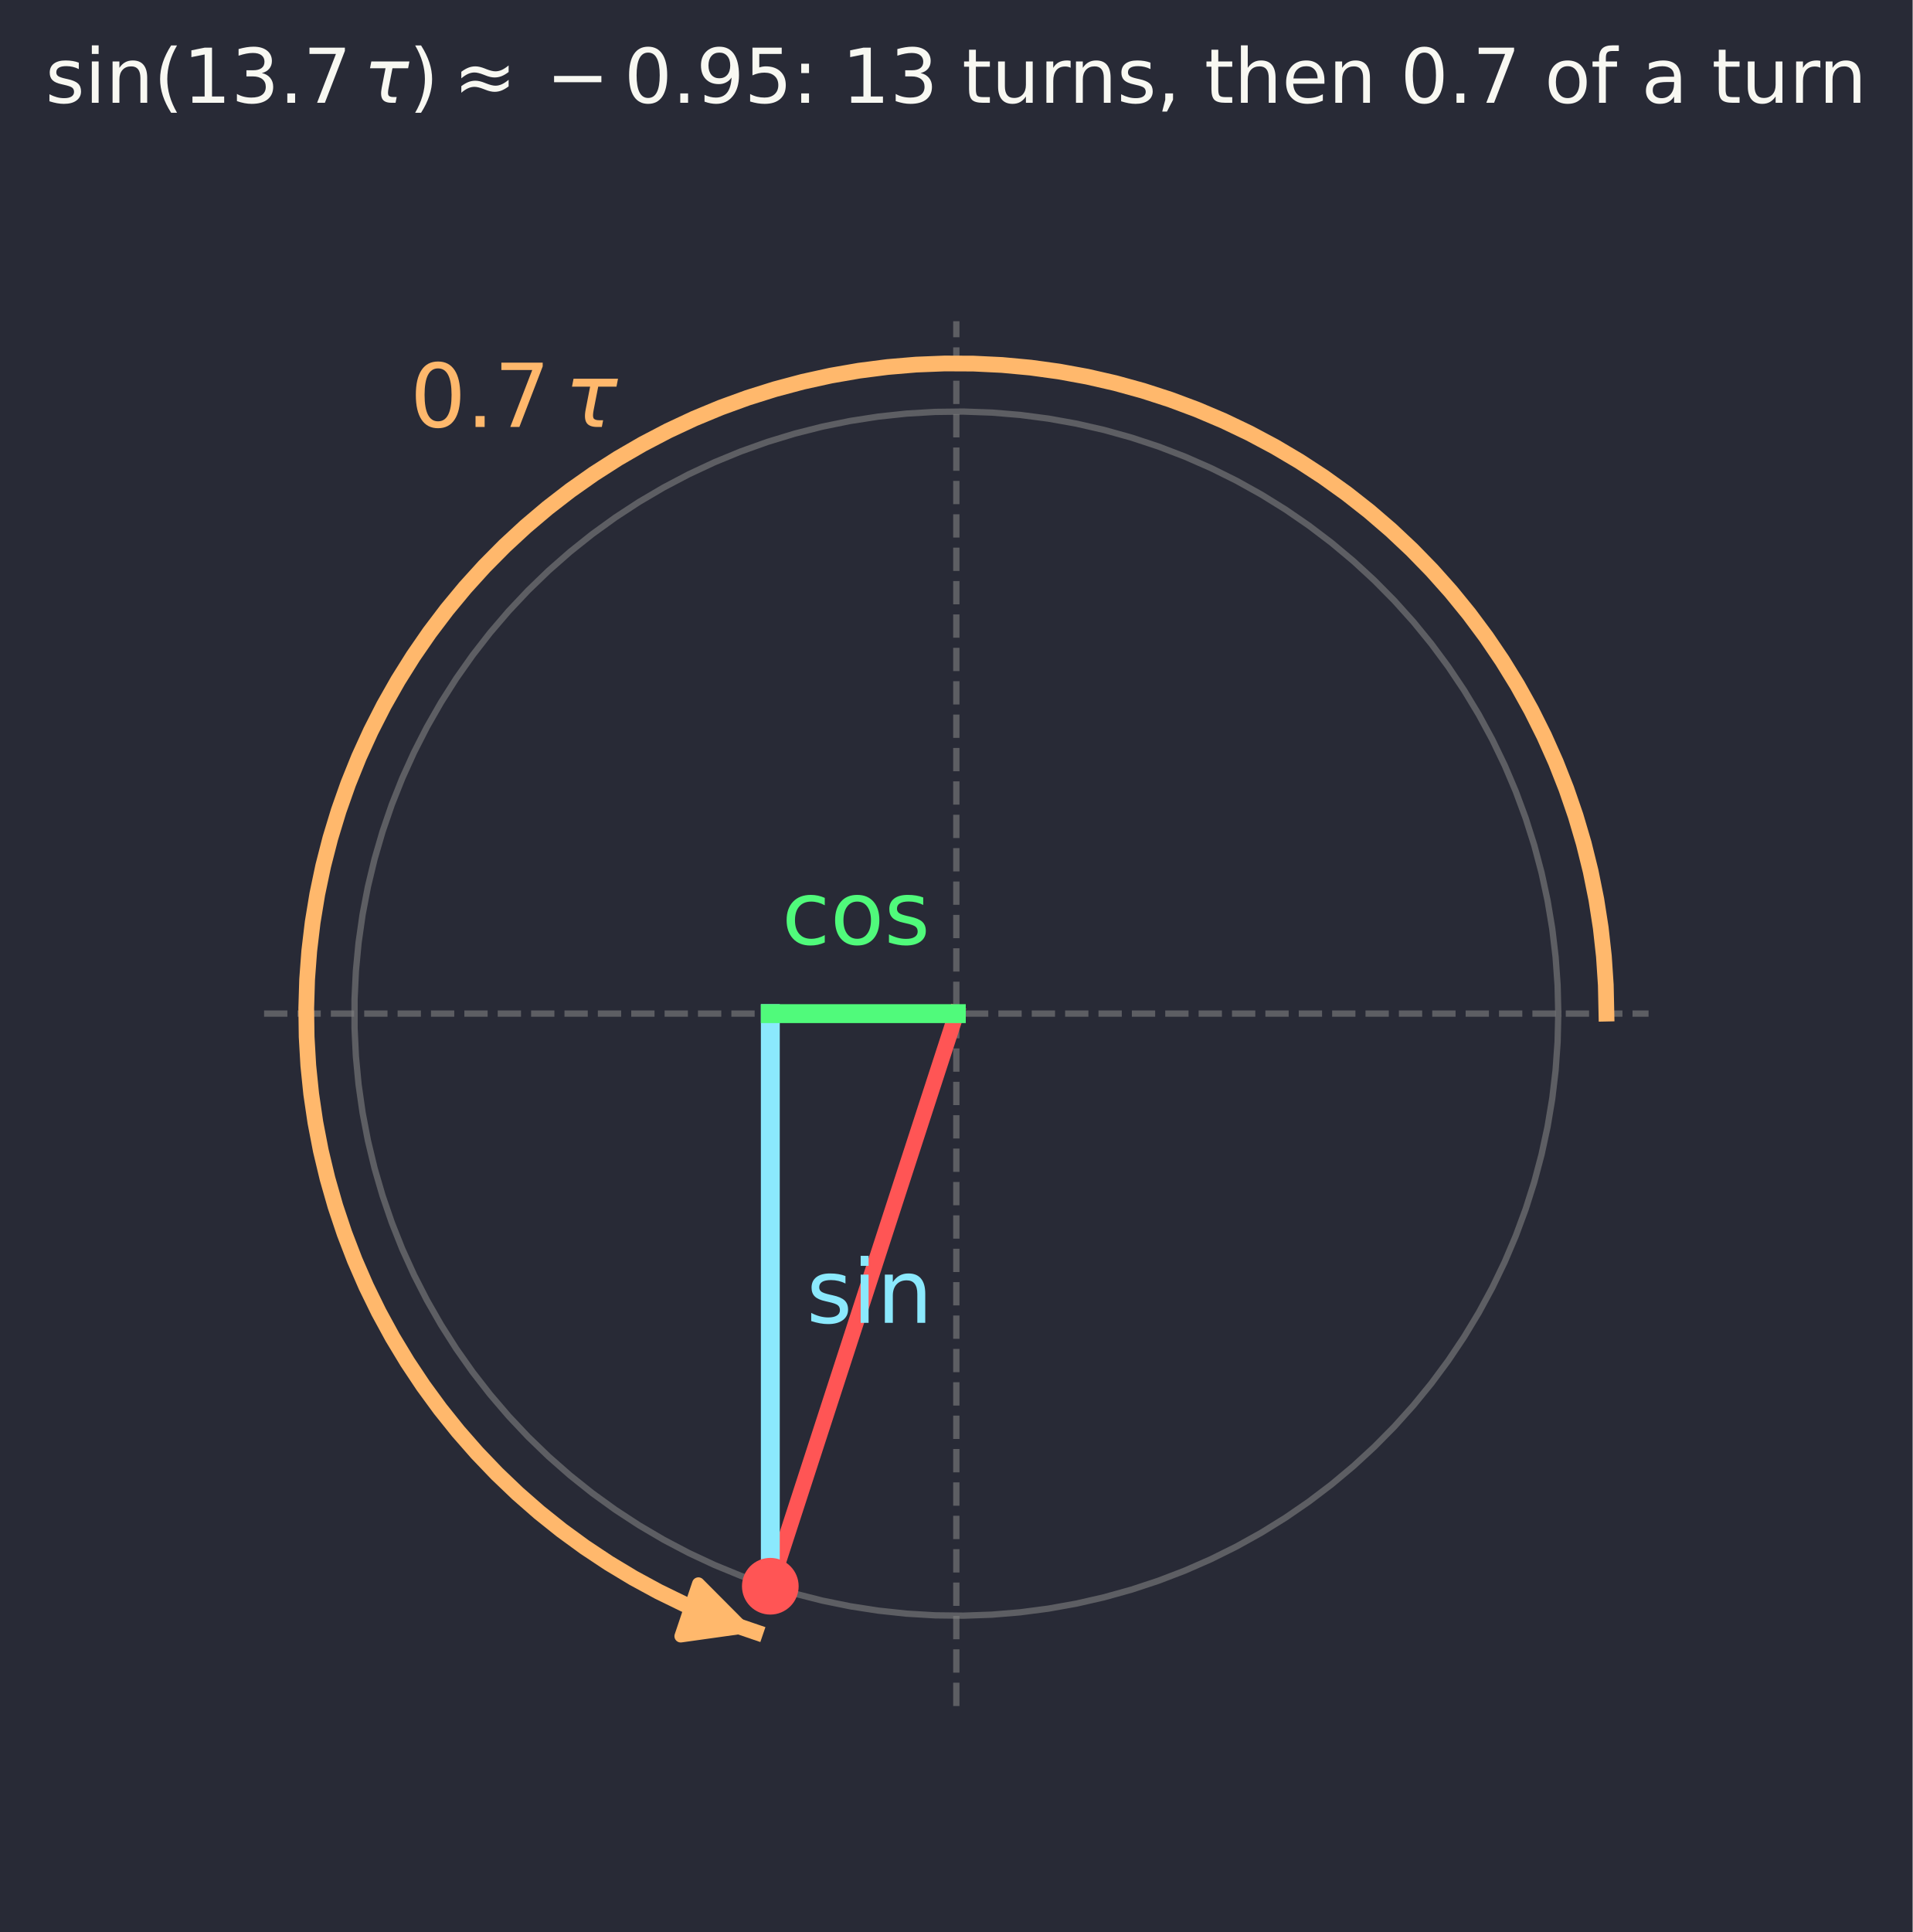
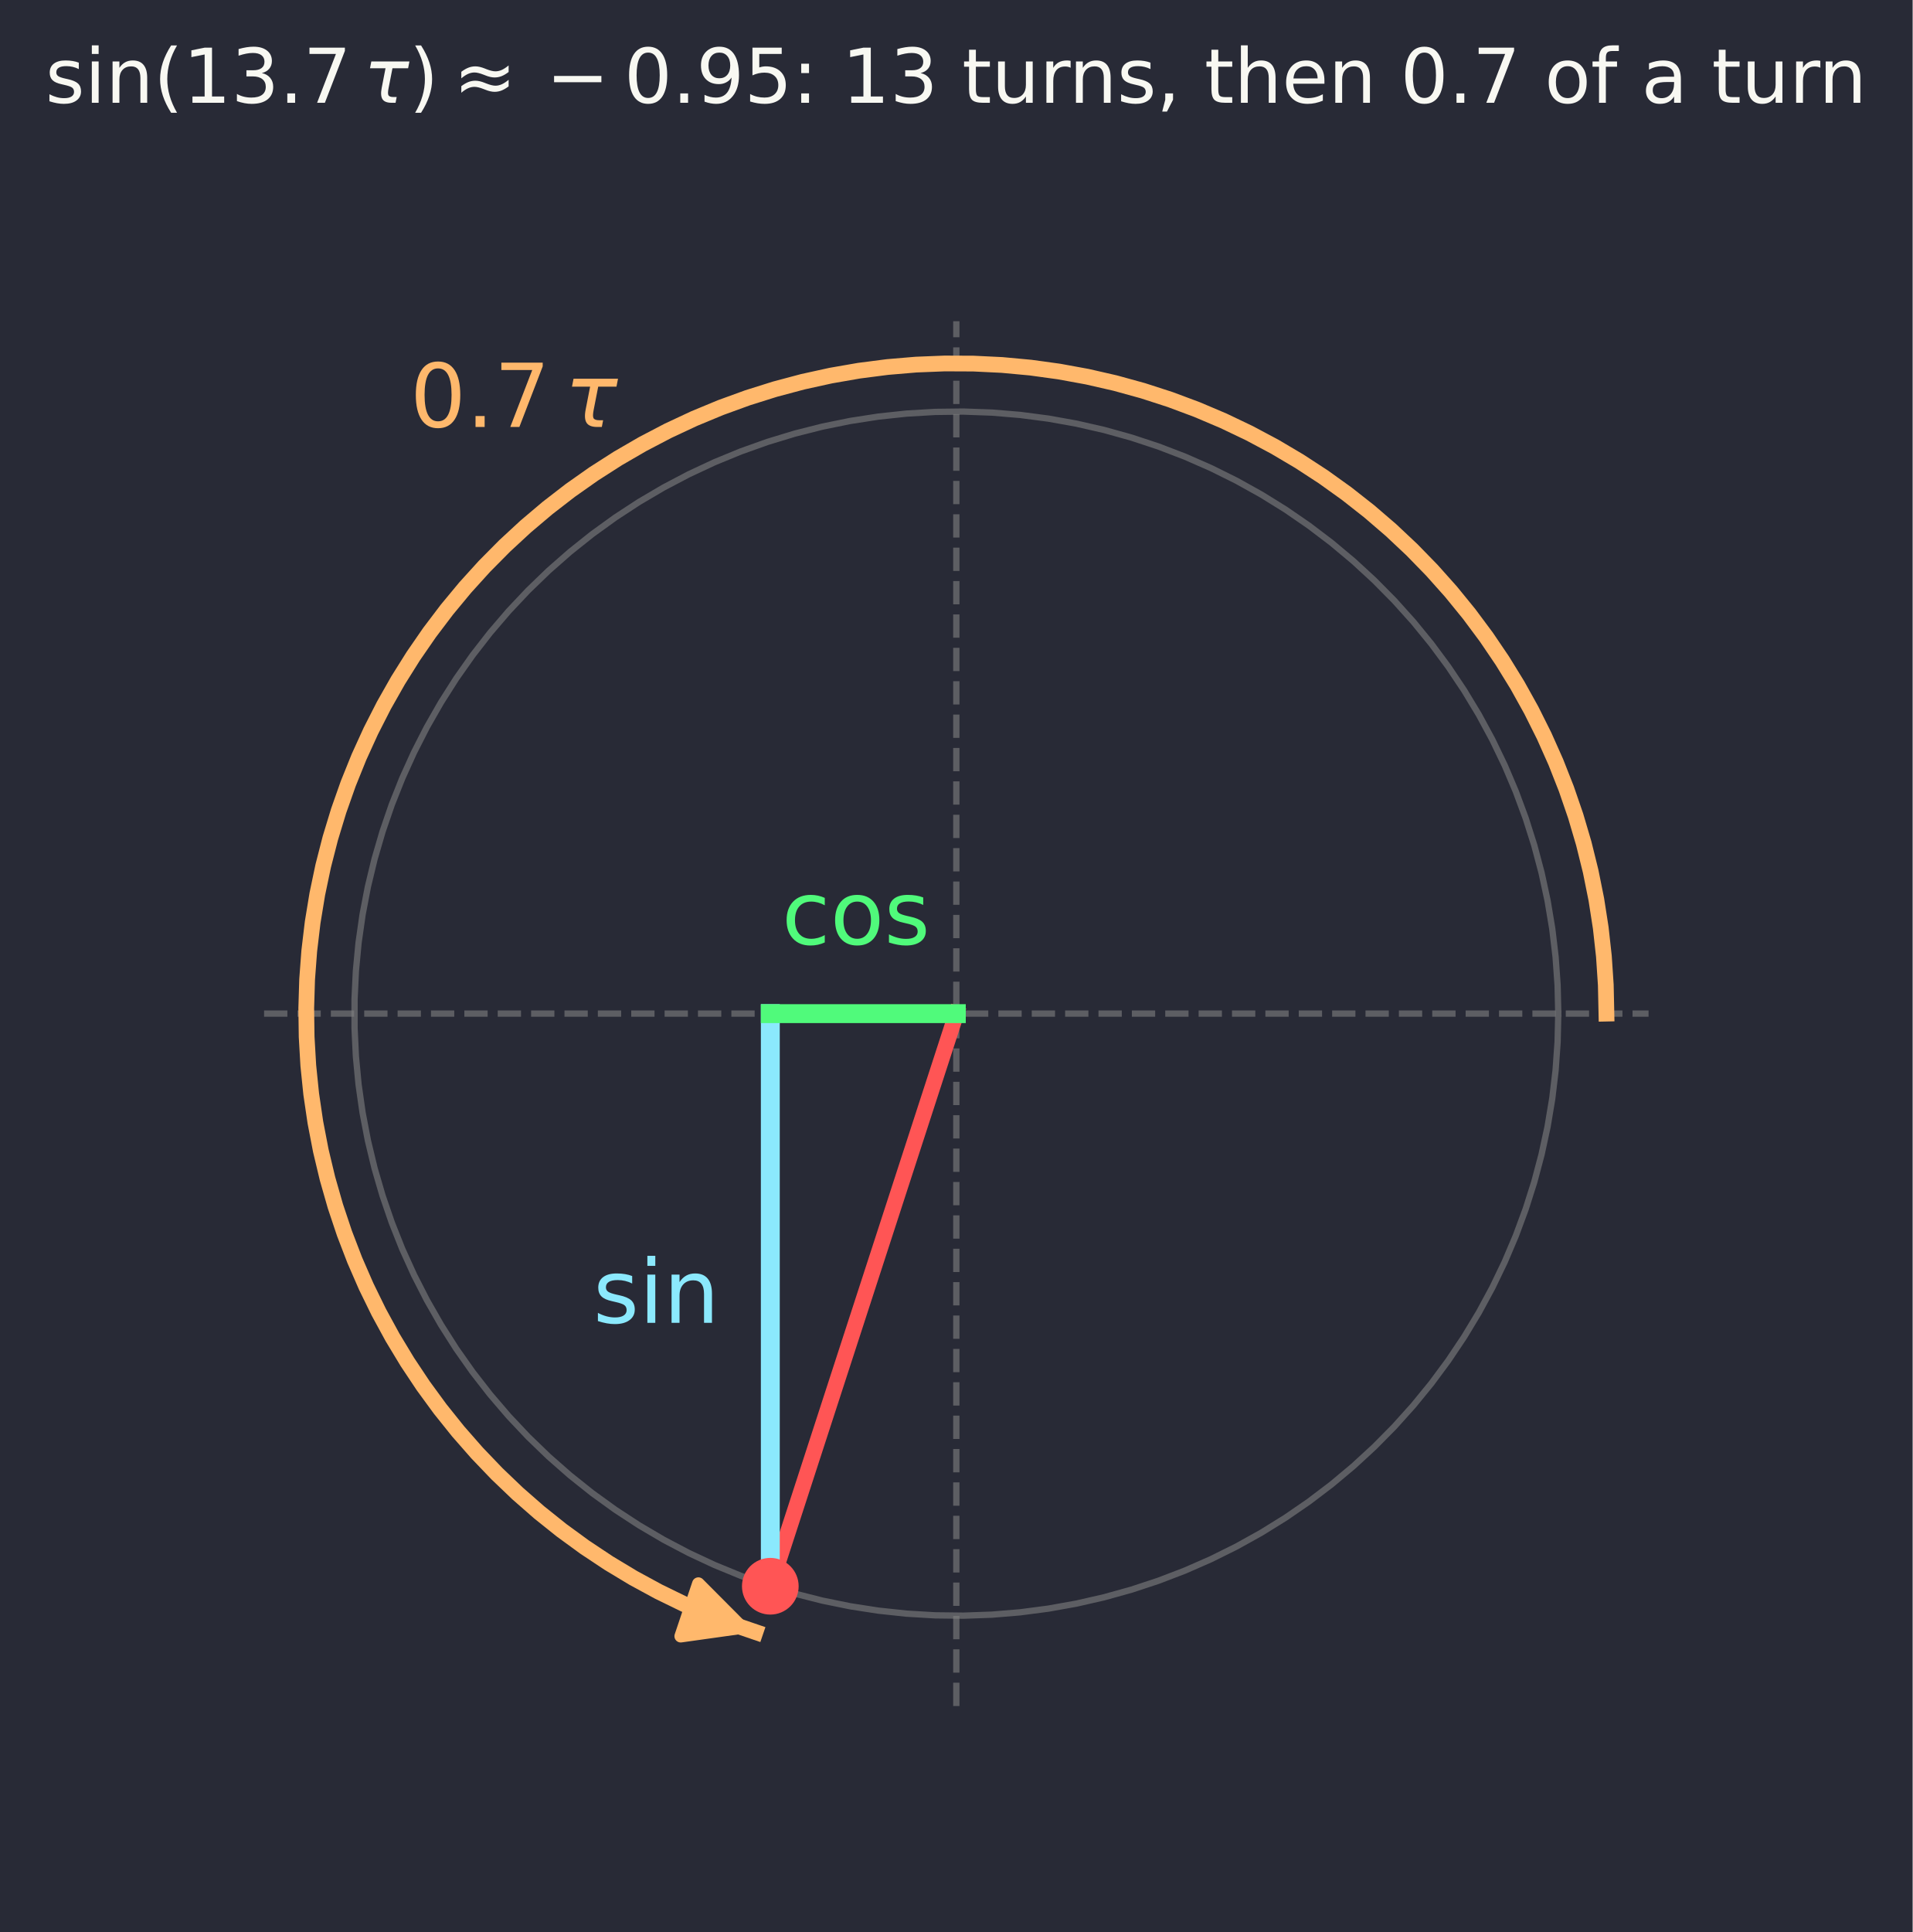
<svg xmlns="http://www.w3.org/2000/svg" xmlns:xlink="http://www.w3.org/1999/xlink" width="303.72pt" height="306.72pt" viewBox="0 0 303.72 306.72" version="1.1">
  <defs>
    <style type="text/css">*{stroke-linejoin: round; stroke-linecap: butt}</style>
  </defs>
  <g id="figure_1">
    <g id="patch_1">
      <path d="M 0 306.72  L 303.72 306.72  L 303.72 0  L 0 0  z " style="fill: #282a36" />
    </g>
    <g id="axes_1">
      <g id="line2d_1">
-         <path d="M 247.446 160.92  L 247.34 156.406  L 247.02 151.902  L 246.488 147.418  L 245.745 142.965  L 244.792 138.551  L 243.632 134.187  L 242.267 129.883  L 240.701 125.648  L 238.936 121.492  L 236.977 117.424  L 234.828 113.453  L 232.493 109.588  L 229.979 105.837  L 227.291 102.21  L 224.434 98.713  L 221.416 95.355  L 218.242 92.144  L 214.92 89.086  L 211.457 86.188  L 207.861 83.457  L 204.141 80.898  L 200.303 78.519  L 196.358 76.323  L 192.313 74.316  L 188.178 72.502  L 183.962 70.886  L 179.675 69.47  L 175.325 68.259  L 170.923 67.254  L 166.478 66.458  L 162.001 65.873  L 157.501 65.5  L 152.989 65.34  L 148.474 65.394  L 143.967 65.66  L 139.477 66.139  L 135.015 66.83  L 130.59 67.73  L 126.213 68.839  L 121.893 70.153  L 117.64 71.669  L 113.463 73.385  L 109.372 75.296  L 105.376 77.398  L 101.484 79.686  L 97.704 82.156  L 94.045 84.801  L 90.515 87.616  L 87.121 90.595  L 83.872 93.731  L 80.775 97.016  L 77.837 100.445  L 75.063 104.008  L 72.461 107.698  L 70.037 111.507  L 67.794 115.426  L 65.74 119.447  L 63.877 123.56  L 62.211 127.757  L 60.745 132.027  L 59.482 136.362  L 58.426 140.752  L 57.577 145.187  L 56.94 149.657  L 56.514 154.152  L 56.3 158.662  L 56.3 163.178  L 56.514 167.688  L 56.94 172.183  L 57.577 176.653  L 58.426 181.088  L 59.482 185.478  L 60.745 189.813  L 62.211 194.083  L 63.877 198.28  L 65.74 202.393  L 67.794 206.414  L 70.037 210.333  L 72.461 214.142  L 75.063 217.832  L 77.837 221.395  L 80.775 224.824  L 83.872 228.109  L 87.121 231.245  L 90.515 234.224  L 94.045 237.039  L 97.704 239.684  L 101.484 242.154  L 105.376 244.442  L 109.372 246.544  L 113.463 248.455  L 117.64 250.171  L 121.893 251.687  L 126.213 253.001  L 130.59 254.11  L 135.015 255.01  L 139.477 255.701  L 143.967 256.18  L 148.474 256.446  L 152.989 256.5  L 157.501 256.34  L 162.001 255.967  L 166.478 255.382  L 170.923 254.586  L 175.325 253.581  L 179.675 252.37  L 183.962 250.954  L 188.178 249.338  L 192.313 247.524  L 196.358 245.517  L 200.303 243.321  L 204.141 240.942  L 207.861 238.383  L 211.457 235.652  L 214.92 232.754  L 218.242 229.696  L 221.416 226.485  L 224.434 223.127  L 227.291 219.63  L 229.979 216.003  L 232.493 212.252  L 234.828 208.387  L 236.977 204.416  L 238.936 200.348  L 240.701 196.192  L 242.267 191.957  L 243.632 187.653  L 244.792 183.289  L 245.745 178.875  L 246.488 174.422  L 247.02 169.938  L 247.34 165.434  L 247.446 160.92  L 247.446 160.92  " clip-path="url(#pfa23aac06f)" style="fill: none; stroke: #808080; stroke-opacity: 0.6; stroke-linecap: square" />
+         <path d="M 247.446 160.92  L 247.34 156.406  L 247.02 151.902  L 246.488 147.418  L 245.745 142.965  L 244.792 138.551  L 243.632 134.187  L 242.267 129.883  L 240.701 125.648  L 238.936 121.492  L 236.977 117.424  L 234.828 113.453  L 232.493 109.588  L 229.979 105.837  L 227.291 102.21  L 224.434 98.713  L 221.416 95.355  L 218.242 92.144  L 214.92 89.086  L 211.457 86.188  L 207.861 83.457  L 204.141 80.898  L 200.303 78.519  L 196.358 76.323  L 192.313 74.316  L 188.178 72.502  L 183.962 70.886  L 179.675 69.47  L 175.325 68.259  L 170.923 67.254  L 166.478 66.458  L 162.001 65.873  L 157.501 65.5  L 152.989 65.34  L 148.474 65.394  L 143.967 65.66  L 139.477 66.139  L 135.015 66.83  L 130.59 67.73  L 126.213 68.839  L 121.893 70.153  L 117.64 71.669  L 113.463 73.385  L 109.372 75.296  L 105.376 77.398  L 101.484 79.686  L 97.704 82.156  L 94.045 84.801  L 90.515 87.616  L 87.121 90.595  L 83.872 93.731  L 80.775 97.016  L 77.837 100.445  L 75.063 104.008  L 72.461 107.698  L 70.037 111.507  L 67.794 115.426  L 65.74 119.447  L 63.877 123.56  L 62.211 127.757  L 60.745 132.027  L 59.482 136.362  L 58.426 140.752  L 57.577 145.187  L 56.94 149.657  L 56.514 154.152  L 56.3 158.662  L 56.3 163.178  L 56.514 167.688  L 56.94 172.183  L 57.577 176.653  L 58.426 181.088  L 59.482 185.478  L 60.745 189.813  L 62.211 194.083  L 63.877 198.28  L 65.74 202.393  L 67.794 206.414  L 70.037 210.333  L 72.461 214.142  L 75.063 217.832  L 77.837 221.395  L 80.775 224.824  L 83.872 228.109  L 87.121 231.245  L 90.515 234.224  L 94.045 237.039  L 97.704 239.684  L 101.484 242.154  L 105.376 244.442  L 109.372 246.544  L 113.463 248.455  L 117.64 250.171  L 121.893 251.687  L 126.213 253.001  L 130.59 254.11  L 135.015 255.01  L 139.477 255.701  L 143.967 256.18  L 148.474 256.446  L 152.989 256.5  L 157.501 256.34  L 162.001 255.967  L 166.478 255.382  L 170.923 254.586  L 175.325 253.581  L 179.675 252.37  L 183.962 250.954  L 188.178 249.338  L 192.313 247.524  L 196.358 245.517  L 200.303 243.321  L 204.141 240.942  L 207.861 238.383  L 211.457 235.652  L 214.92 232.754  L 218.242 229.696  L 221.416 226.485  L 224.434 223.127  L 227.291 219.63  L 229.979 216.003  L 232.493 212.252  L 234.828 208.387  L 236.977 204.416  L 238.936 200.348  L 240.701 196.192  L 242.267 191.957  L 243.632 187.653  L 244.792 183.289  L 245.745 178.875  L 246.488 174.422  L 247.02 169.938  L 247.34 165.434  L 247.446 160.92  L 247.446 160.92  " clip-path="url(#p90d336c816)" style="fill: none; stroke: #808080; stroke-opacity: 0.6; stroke-linecap: square" />
      </g>
      <g id="line2d_2">
-         <path d="M 41.936 160.92  L 261.784 160.92  " clip-path="url(#pfa23aac06f)" style="fill: none; stroke-dasharray: 3.7,1.6; stroke-dashoffset: 0; stroke: #808080; stroke-opacity: 0.6" />
+         <path d="M 41.936 160.92  L 261.784 160.92  " clip-path="url(#p90d336c816)" style="fill: none; stroke-dasharray: 3.7,1.6; stroke-dashoffset: 0; stroke: #808080; stroke-opacity: 0.6" />
      </g>
      <g id="line2d_3">
-         <path d="M 151.86 270.844  L 151.86 50.996  " clip-path="url(#pfa23aac06f)" style="fill: none; stroke-dasharray: 3.7,1.6; stroke-dashoffset: 0; stroke: #808080; stroke-opacity: 0.6" />
+         <path d="M 151.86 270.844  L 151.86 50.996  " clip-path="url(#p90d336c816)" style="fill: none; stroke-dasharray: 3.7,1.6; stroke-dashoffset: 0; stroke: #808080; stroke-opacity: 0.6" />
      </g>
      <g id="line2d_4">
-         <path d="M 255.093 160.92  L 254.993 156.366  L 254.691 151.821  L 254.19 147.293  L 253.489 142.792  L 252.59 138.326  L 251.496 133.905  L 250.207 129.535  L 248.726 125.227  L 247.058 120.989  L 245.203 116.828  L 243.167 112.753  L 240.954 108.772  L 238.566 104.892  L 236.01 101.122  L 233.29 97.468  L 230.412 93.937  L 227.38 90.537  L 224.202 87.274  L 220.883 84.154  L 217.429 81.184  L 213.848 78.369  L 210.146 75.715  L 206.33 73.227  L 202.408 70.909  L 198.388 68.767  L 194.278 66.804  L 190.084 65.024  L 185.817 63.431  L 181.483 62.028  L 177.092 60.818  L 172.651 59.802  L 168.17 58.983  L 163.657 58.363  L 159.121 57.943  L 154.571 57.723  L 150.016 57.703  L 145.465 57.885  L 140.925 58.268  L 136.408 58.85  L 131.92 59.631  L 127.471 60.609  L 123.069 61.783  L 118.724 63.149  L 114.443 64.706  L 110.235 66.451  L 106.108 68.379  L 102.07 70.488  L 98.129 72.772  L 94.293 75.228  L 90.568 77.851  L 86.964 80.636  L 83.485 83.577  L 80.14 86.669  L 76.934 89.905  L 73.874 93.279  L 70.966 96.786  L 68.215 100.417  L 65.628 104.166  L 63.208 108.025  L 60.961 111.987  L 58.891 116.045  L 57.001 120.19  L 55.297 124.414  L 53.781 128.71  L 52.455 133.068  L 51.323 137.48  L 50.387 141.938  L 49.648 146.433  L 49.109 150.957  L 48.769 155.499  L 48.631 160.052  L 48.693 164.607  L 48.956 169.155  L 49.419 173.686  L 50.082 178.193  L 50.943 182.666  L 52.001 187.097  L 53.253 191.477  L 54.697 195.797  L 56.33 200.05  L 58.149 204.226  L 60.151 208.318  L 62.331 212.317  L 64.686 216.217  L 67.21 220.009  L 69.899 223.685  L 72.748 227.24  L 75.751 230.665  L 78.902 233.955  L 82.195 237.103  L 85.623 240.102  L 89.181 242.947  L 92.86 245.632  L 96.655 248.152  L 100.557 250.503  L 104.559 252.679  L 108.653 254.676  L 112.831 256.491  L 117.085 258.12  L 119.959 259.101  L 119.959 259.101  " clip-path="url(#pfa23aac06f)" style="fill: none; stroke: #ffb86c; stroke-width: 2.5; stroke-linecap: square" />
+         <path d="M 255.093 160.92  L 254.993 156.366  L 254.691 151.821  L 254.19 147.293  L 253.489 142.792  L 252.59 138.326  L 251.496 133.905  L 250.207 129.535  L 248.726 125.227  L 247.058 120.989  L 245.203 116.828  L 243.167 112.753  L 240.954 108.772  L 238.566 104.892  L 236.01 101.122  L 233.29 97.468  L 230.412 93.937  L 227.38 90.537  L 224.202 87.274  L 220.883 84.154  L 217.429 81.184  L 213.848 78.369  L 210.146 75.715  L 206.33 73.227  L 202.408 70.909  L 198.388 68.767  L 194.278 66.804  L 190.084 65.024  L 185.817 63.431  L 181.483 62.028  L 177.092 60.818  L 172.651 59.802  L 168.17 58.983  L 163.657 58.363  L 159.121 57.943  L 154.571 57.723  L 150.016 57.703  L 145.465 57.885  L 140.925 58.268  L 136.408 58.85  L 131.92 59.631  L 127.471 60.609  L 123.069 61.783  L 118.724 63.149  L 114.443 64.706  L 110.235 66.451  L 106.108 68.379  L 102.07 70.488  L 98.129 72.772  L 94.293 75.228  L 90.568 77.851  L 86.964 80.636  L 83.485 83.577  L 80.14 86.669  L 76.934 89.905  L 73.874 93.279  L 70.966 96.786  L 68.215 100.417  L 65.628 104.166  L 63.208 108.025  L 60.961 111.987  L 58.891 116.045  L 57.001 120.19  L 55.297 124.414  L 53.781 128.71  L 52.455 133.068  L 51.323 137.48  L 50.387 141.938  L 49.648 146.433  L 49.109 150.957  L 48.769 155.499  L 48.631 160.052  L 48.693 164.607  L 48.956 169.155  L 49.419 173.686  L 50.082 178.193  L 50.943 182.666  L 52.001 187.097  L 53.253 191.477  L 54.697 195.797  L 56.33 200.05  L 58.149 204.226  L 60.151 208.318  L 62.331 212.317  L 64.686 216.217  L 67.21 220.009  L 69.899 223.685  L 72.748 227.24  L 75.751 230.665  L 78.902 233.955  L 82.195 237.103  L 85.623 240.102  L 89.181 242.947  L 92.86 245.632  L 96.655 248.152  L 100.557 250.503  L 104.559 252.679  L 108.653 254.676  L 112.831 256.491  L 117.085 258.12  L 119.959 259.101  L 119.959 259.101  " clip-path="url(#p90d336c816)" style="fill: none; stroke: #ffb86c; stroke-width: 2.5; stroke-linecap: square" />
      </g>
      <g id="line2d_5">
-         <path d="M 151.86 160.92  L 122.322 251.828  " clip-path="url(#pfa23aac06f)" style="fill: none; stroke: #ff5555; stroke-width: 2.5; stroke-linecap: square" />
+         <path d="M 151.86 160.92  L 122.322 251.828  " clip-path="url(#p90d336c816)" style="fill: none; stroke: #ff5555; stroke-width: 2.5; stroke-linecap: square" />
      </g>
      <g id="line2d_6">
-         <path d="M 122.322 160.92  L 122.322 251.828  " clip-path="url(#pfa23aac06f)" style="fill: none; stroke: #8be9fd; stroke-width: 3; stroke-linecap: square" />
+         <path d="M 122.322 160.92  L 122.322 251.828  " clip-path="url(#p90d336c816)" style="fill: none; stroke: #8be9fd; stroke-width: 3; stroke-linecap: square" />
      </g>
      <g id="line2d_7">
-         <path d="M 151.86 160.92  L 122.322 160.92  " clip-path="url(#pfa23aac06f)" style="fill: none; stroke: #50fa7b; stroke-width: 3; stroke-linecap: square" />
+         <path d="M 151.86 160.92  L 122.322 160.92  " clip-path="url(#p90d336c816)" style="fill: none; stroke: #50fa7b; stroke-width: 3; stroke-linecap: square" />
      </g>
      <g id="line2d_8">
        <defs>
-           <path id="mc12a825697" d="M 0 4  C 1.061 4 2.078 3.579 2.828 2.828  C 3.579 2.078 4 1.061 4 0  C 4 -1.061 3.579 -2.078 2.828 -2.828  C 2.078 -3.579 1.061 -4 0 -4  C -1.061 -4 -2.078 -3.579 -2.828 -2.828  C -3.579 -2.078 -4 -1.061 -4 0  C -4 1.061 -3.579 2.078 -2.828 2.828  C -2.078 3.579 -1.061 4 0 4  z " style="stroke: #ff5555" />
+           <path id="me19e17f50f" d="M 0 4  C 1.061 4 2.078 3.579 2.828 2.828  C 3.579 2.078 4 1.061 4 0  C 4 -1.061 3.579 -2.078 2.828 -2.828  C 2.078 -3.579 1.061 -4 0 -4  C -1.061 -4 -2.078 -3.579 -2.828 -2.828  C -3.579 -2.078 -4 -1.061 -4 0  C -4 1.061 -3.579 2.078 -2.828 2.828  C -2.078 3.579 -1.061 4 0 4  z " style="stroke: #ff5555" />
        </defs>
-         <g clip-path="url(#pfa23aac06f)">
-           <use xlink:href="#mc12a825697" x="122.322" y="251.828" style="fill: #ff5555; stroke: #ff5555" />
+         <g clip-path="url(#p90d336c816)">
+           <use xlink:href="#me19e17f50f" x="122.322" y="251.828" style="fill: #ff5555; stroke: #ff5555" />
        </g>
      </g>
      <g id="patch_2">
        <path d="M 119.894 259.079  Q 119.927 259.09 117.84 258.388  " style="fill: none; stroke: #ffb86c; stroke-width: 2; stroke-linecap: round" />
        <path d="M 110.899 251.415  L 117.84 258.388  L 108.096 259.756  z " style="fill: #ffb86c; stroke: #ffb86c; stroke-width: 2; stroke-linecap: round" />
      </g>
      <g id="text_1">
        <g style="fill: #ffb86c" transform="translate(65.1098 67.89314) scale(0.14 -0.14)">
          <defs>
            <path id="DejaVuSans-13" d="M 2034 4250  Q 1547 4250 1301 3770  Q 1056 3291 1056 2328  Q 1056 1369 1301 889  Q 1547 409 2034 409  Q 2525 409 2770 889  Q 3016 1369 3016 2328  Q 3016 3291 2770 3770  Q 2525 4250 2034 4250  z M 2034 4750  Q 2819 4750 3233 4129  Q 3647 3509 3647 2328  Q 3647 1150 3233 529  Q 2819 -91 2034 -91  Q 1250 -91 836 529  Q 422 1150 422 2328  Q 422 3509 836 4129  Q 1250 4750 2034 4750  z " transform="scale(0.015625)" />
            <path id="DejaVuSans-11" d="M 684 794  L 1344 794  L 1344 0  L 684 0  L 684 794  z " transform="scale(0.015625)" />
            <path id="DejaVuSans-1a" d="M 525 4666  L 3525 4666  L 3525 4397  L 1831 0  L 1172 0  L 2766 4134  L 525 4134  L 525 4666  z " transform="scale(0.015625)" />
            <path id="DejaVuSans-Oblique-358" d="M 2103 638  Q 2188 488 2525 488  L 2800 488  L 2706 0  L 2363 0  Q 1800 0 1600 300  Q 1403 606 1534 1269  L 1856 2925  L 541 2925  L 653 3500  L 3881 3500  L 3769 2925  L 2444 2925  L 2113 1234  Q 2025 781 2103 638  z " transform="scale(0.015625)" />
          </defs>
          <use xlink:href="#DejaVuSans-13" transform="translate(0 0.78125)" />
          <use xlink:href="#DejaVuSans-11" transform="translate(63.62305 0.78125)" />
          <use xlink:href="#DejaVuSans-1a" transform="translate(95.41016 0.78125)" />
          <use xlink:href="#DejaVuSans-Oblique-358" transform="translate(175.2689 0.78125)" />
        </g>
      </g>
      <g id="text_2">
-         <g style="fill: #8be9fd" transform="translate(128.0574 210.0123) scale(0.14 -0.14)">
+         <g style="fill: #8be9fd" transform="translate(94.18707 210.0123) scale(0.14 -0.14)">
          <defs>
            <path id="DejaVuSans-56" d="M 2834 3397  L 2834 2853  Q 2591 2978 2328 3040  Q 2066 3103 1784 3103  Q 1356 3103 1142 2972  Q 928 2841 928 2578  Q 928 2378 1081 2264  Q 1234 2150 1697 2047  L 1894 2003  Q 2506 1872 2764 1633  Q 3022 1394 3022 966  Q 3022 478 2636 193  Q 2250 -91 1575 -91  Q 1294 -91 989 -36  Q 684 19 347 128  L 347 722  Q 666 556 975 473  Q 1284 391 1588 391  Q 1994 391 2212 530  Q 2431 669 2431 922  Q 2431 1156 2273 1281  Q 2116 1406 1581 1522  L 1381 1569  Q 847 1681 609 1914  Q 372 2147 372 2553  Q 372 3047 722 3315  Q 1072 3584 1716 3584  Q 2034 3584 2315 3537  Q 2597 3491 2834 3397  z " transform="scale(0.015625)" />
            <path id="DejaVuSans-4c" d="M 603 3500  L 1178 3500  L 1178 0  L 603 0  L 603 3500  z M 603 4863  L 1178 4863  L 1178 4134  L 603 4134  L 603 4863  z " transform="scale(0.015625)" />
            <path id="DejaVuSans-51" d="M 3513 2113  L 3513 0  L 2938 0  L 2938 2094  Q 2938 2591 2744 2837  Q 2550 3084 2163 3084  Q 1697 3084 1428 2787  Q 1159 2491 1159 1978  L 1159 0  L 581 0  L 581 3500  L 1159 3500  L 1159 2956  Q 1366 3272 1645 3428  Q 1925 3584 2291 3584  Q 2894 3584 3203 3211  Q 3513 2838 3513 2113  z " transform="scale(0.015625)" />
          </defs>
          <use xlink:href="#DejaVuSans-56" transform="translate(0 0.015625)" />
          <use xlink:href="#DejaVuSans-4c" transform="translate(52.09961 0.015625)" />
          <use xlink:href="#DejaVuSans-51" transform="translate(79.88281 0.015625)" />
        </g>
      </g>
      <g id="text_3">
        <g style="fill: #50fa7b" transform="translate(124.1411 149.9098) scale(0.14 -0.14)">
          <defs>
            <path id="DejaVuSans-46" d="M 3122 3366  L 3122 2828  Q 2878 2963 2633 3030  Q 2388 3097 2138 3097  Q 1578 3097 1268 2742  Q 959 2388 959 1747  Q 959 1106 1268 751  Q 1578 397 2138 397  Q 2388 397 2633 464  Q 2878 531 3122 666  L 3122 134  Q 2881 22 2623 -34  Q 2366 -91 2075 -91  Q 1284 -91 818 406  Q 353 903 353 1747  Q 353 2603 823 3093  Q 1294 3584 2113 3584  Q 2378 3584 2631 3529  Q 2884 3475 3122 3366  z " transform="scale(0.015625)" />
            <path id="DejaVuSans-52" d="M 1959 3097  Q 1497 3097 1228 2736  Q 959 2375 959 1747  Q 959 1119 1226 758  Q 1494 397 1959 397  Q 2419 397 2687 759  Q 2956 1122 2956 1747  Q 2956 2369 2687 2733  Q 2419 3097 1959 3097  z M 1959 3584  Q 2709 3584 3137 3096  Q 3566 2609 3566 1747  Q 3566 888 3137 398  Q 2709 -91 1959 -91  Q 1206 -91 779 398  Q 353 888 353 1747  Q 353 2609 779 3096  Q 1206 3584 1959 3584  z " transform="scale(0.015625)" />
          </defs>
          <use xlink:href="#DejaVuSans-46" />
          <use xlink:href="#DejaVuSans-52" transform="translate(54.98047 0)" />
          <use xlink:href="#DejaVuSans-56" transform="translate(116.1621 0)" />
        </g>
      </g>
      <g id="text_4">
        <g style="fill: #f8f8f2" transform="translate(7.2 16.32) scale(0.12 -0.12)">
          <defs>
            <path id="DejaVuSans-b" d="M 1984 4856  Q 1566 4138 1362 3434  Q 1159 2731 1159 2009  Q 1159 1288 1364 580  Q 1569 -128 1984 -844  L 1484 -844  Q 1016 -109 783 600  Q 550 1309 550 2009  Q 550 2706 781 3412  Q 1013 4119 1484 4856  L 1984 4856  z " transform="scale(0.015625)" />
            <path id="DejaVuSans-14" d="M 794 531  L 1825 531  L 1825 4091  L 703 3866  L 703 4441  L 1819 4666  L 2450 4666  L 2450 531  L 3481 531  L 3481 0  L 794 0  L 794 531  z " transform="scale(0.015625)" />
            <path id="DejaVuSans-16" d="M 2597 2516  Q 3050 2419 3304 2112  Q 3559 1806 3559 1356  Q 3559 666 3084 287  Q 2609 -91 1734 -91  Q 1441 -91 1130 -33  Q 819 25 488 141  L 488 750  Q 750 597 1062 519  Q 1375 441 1716 441  Q 2309 441 2620 675  Q 2931 909 2931 1356  Q 2931 1769 2642 2001  Q 2353 2234 1838 2234  L 1294 2234  L 1294 2753  L 1863 2753  Q 2328 2753 2575 2939  Q 2822 3125 2822 3475  Q 2822 3834 2567 4026  Q 2313 4219 1838 4219  Q 1578 4219 1281 4162  Q 984 4106 628 3988  L 628 4550  Q 988 4650 1302 4700  Q 1616 4750 1894 4750  Q 2613 4750 3031 4423  Q 3450 4097 3450 3541  Q 3450 3153 3228 2886  Q 3006 2619 2597 2516  z " transform="scale(0.015625)" />
            <path id="DejaVuSans-c" d="M 513 4856  L 1013 4856  Q 1481 4119 1714 3412  Q 1947 2706 1947 2009  Q 1947 1309 1714 600  Q 1481 -109 1013 -844  L 513 -844  Q 928 -128 1133 580  Q 1338 1288 1338 2009  Q 1338 2731 1133 3434  Q 928 4138 513 4856  z " transform="scale(0.015625)" />
            <path id="DejaVuSans-cd2" d="M 4684 1947  L 4684 1388  Q 4356 1144 4076 1036  Q 3797 928 3494 928  Q 3150 928 2694 1113  Q 2663 1125 2641 1134  Q 2622 1141 2575 1159  Q 2091 1350 1797 1350  Q 1522 1350 1253 1231  Q 984 1113 678 850  L 678 1409  Q 1006 1653 1286 1761  Q 1566 1869 1869 1869  Q 2213 1869 2672 1684  Q 2706 1669 2722 1663  Q 2741 1656 2788 1638  Q 3272 1447 3566 1447  Q 3834 1447 4098 1564  Q 4363 1681 4684 1947  z M 4684 3163  L 4684 2606  Q 4356 2359 4076 2251  Q 3797 2144 3494 2144  Q 3150 2144 2694 2328  Q 2663 2341 2641 2350  Q 2622 2356 2575 2375  Q 2091 2566 1797 2566  Q 1522 2566 1253 2447  Q 984 2328 678 2069  L 678 2625  Q 1006 2869 1286 2976  Q 1566 3084 1869 3084  Q 2213 3084 2672 2900  Q 2703 2888 2719 2881  Q 2741 2872 2788 2853  Q 3272 2663 3566 2663  Q 3834 2663 4098 2780  Q 4363 2897 4684 3163  z " transform="scale(0.015625)" />
            <path id="DejaVuSans-c9c" d="M 678 2272  L 4684 2272  L 4684 1741  L 678 1741  L 678 2272  z " transform="scale(0.015625)" />
            <path id="DejaVuSans-1c" d="M 703 97  L 703 672  Q 941 559 1184 500  Q 1428 441 1663 441  Q 2288 441 2617 861  Q 2947 1281 2994 2138  Q 2813 1869 2534 1725  Q 2256 1581 1919 1581  Q 1219 1581 811 2004  Q 403 2428 403 3163  Q 403 3881 828 4315  Q 1253 4750 1959 4750  Q 2769 4750 3195 4129  Q 3622 3509 3622 2328  Q 3622 1225 3098 567  Q 2575 -91 1691 -91  Q 1453 -91 1209 -44  Q 966 3 703 97  z M 1959 2075  Q 2384 2075 2632 2365  Q 2881 2656 2881 3163  Q 2881 3666 2632 3958  Q 2384 4250 1959 4250  Q 1534 4250 1286 3958  Q 1038 3666 1038 3163  Q 1038 2656 1286 2365  Q 1534 2075 1959 2075  z " transform="scale(0.015625)" />
            <path id="DejaVuSans-18" d="M 691 4666  L 3169 4666  L 3169 4134  L 1269 4134  L 1269 2991  Q 1406 3038 1543 3061  Q 1681 3084 1819 3084  Q 2600 3084 3056 2656  Q 3513 2228 3513 1497  Q 3513 744 3044 326  Q 2575 -91 1722 -91  Q 1428 -91 1123 -41  Q 819 9 494 109  L 494 744  Q 775 591 1075 516  Q 1375 441 1709 441  Q 2250 441 2565 725  Q 2881 1009 2881 1497  Q 2881 1984 2565 2268  Q 2250 2553 1709 2553  Q 1456 2553 1204 2497  Q 953 2441 691 2322  L 691 4666  z " transform="scale(0.015625)" />
            <path id="DejaVuSans-1d" d="M 750 794  L 1409 794  L 1409 0  L 750 0  L 750 794  z M 750 3309  L 1409 3309  L 1409 2516  L 750 2516  L 750 3309  z " transform="scale(0.015625)" />
            <path id="DejaVuSans-3" transform="scale(0.015625)" />
            <path id="DejaVuSans-57" d="M 1172 4494  L 1172 3500  L 2356 3500  L 2356 3053  L 1172 3053  L 1172 1153  Q 1172 725 1289 603  Q 1406 481 1766 481  L 2356 481  L 2356 0  L 1766 0  Q 1100 0 847 248  Q 594 497 594 1153  L 594 3053  L 172 3053  L 172 3500  L 594 3500  L 594 4494  L 1172 4494  z " transform="scale(0.015625)" />
            <path id="DejaVuSans-58" d="M 544 1381  L 544 3500  L 1119 3500  L 1119 1403  Q 1119 906 1312 657  Q 1506 409 1894 409  Q 2359 409 2629 706  Q 2900 1003 2900 1516  L 2900 3500  L 3475 3500  L 3475 0  L 2900 0  L 2900 538  Q 2691 219 2414 64  Q 2138 -91 1772 -91  Q 1169 -91 856 284  Q 544 659 544 1381  z M 1991 3584  L 1991 3584  z " transform="scale(0.015625)" />
            <path id="DejaVuSans-55" d="M 2631 2963  Q 2534 3019 2420 3045  Q 2306 3072 2169 3072  Q 1681 3072 1420 2755  Q 1159 2438 1159 1844  L 1159 0  L 581 0  L 581 3500  L 1159 3500  L 1159 2956  Q 1341 3275 1631 3429  Q 1922 3584 2338 3584  Q 2397 3584 2469 3576  Q 2541 3569 2628 3553  L 2631 2963  z " transform="scale(0.015625)" />
            <path id="DejaVuSans-f" d="M 750 794  L 1409 794  L 1409 256  L 897 -744  L 494 -744  L 750 256  L 750 794  z " transform="scale(0.015625)" />
            <path id="DejaVuSans-4b" d="M 3513 2113  L 3513 0  L 2938 0  L 2938 2094  Q 2938 2591 2744 2837  Q 2550 3084 2163 3084  Q 1697 3084 1428 2787  Q 1159 2491 1159 1978  L 1159 0  L 581 0  L 581 4863  L 1159 4863  L 1159 2956  Q 1366 3272 1645 3428  Q 1925 3584 2291 3584  Q 2894 3584 3203 3211  Q 3513 2838 3513 2113  z " transform="scale(0.015625)" />
            <path id="DejaVuSans-48" d="M 3597 1894  L 3597 1613  L 953 1613  Q 991 1019 1311 708  Q 1631 397 2203 397  Q 2534 397 2845 478  Q 3156 559 3463 722  L 3463 178  Q 3153 47 2828 -22  Q 2503 -91 2169 -91  Q 1331 -91 842 396  Q 353 884 353 1716  Q 353 2575 817 3079  Q 1281 3584 2069 3584  Q 2775 3584 3186 3129  Q 3597 2675 3597 1894  z M 3022 2063  Q 3016 2534 2758 2815  Q 2500 3097 2075 3097  Q 1594 3097 1305 2825  Q 1016 2553 972 2059  L 3022 2063  z " transform="scale(0.015625)" />
            <path id="DejaVuSans-49" d="M 2375 4863  L 2375 4384  L 1825 4384  Q 1516 4384 1395 4259  Q 1275 4134 1275 3809  L 1275 3500  L 2222 3500  L 2222 3053  L 1275 3053  L 1275 0  L 697 0  L 697 3053  L 147 3053  L 147 3500  L 697 3500  L 697 3744  Q 697 4328 969 4595  Q 1241 4863 1831 4863  L 2375 4863  z " transform="scale(0.015625)" />
            <path id="DejaVuSans-44" d="M 2194 1759  Q 1497 1759 1228 1600  Q 959 1441 959 1056  Q 959 750 1161 570  Q 1363 391 1709 391  Q 2188 391 2477 730  Q 2766 1069 2766 1631  L 2766 1759  L 2194 1759  z M 3341 1997  L 3341 0  L 2766 0  L 2766 531  Q 2569 213 2275 61  Q 1981 -91 1556 -91  Q 1019 -91 701 211  Q 384 513 384 1019  Q 384 1609 779 1909  Q 1175 2209 1959 2209  L 2766 2209  L 2766 2266  Q 2766 2663 2505 2880  Q 2244 3097 1772 3097  Q 1472 3097 1187 3025  Q 903 2953 641 2809  L 641 3341  Q 956 3463 1253 3523  Q 1550 3584 1831 3584  Q 2591 3584 2966 3190  Q 3341 2797 3341 1997  z " transform="scale(0.015625)" />
          </defs>
          <use xlink:href="#DejaVuSans-56" transform="translate(0 0.015625)" />
          <use xlink:href="#DejaVuSans-4c" transform="translate(52.09961 0.015625)" />
          <use xlink:href="#DejaVuSans-51" transform="translate(79.88281 0.015625)" />
          <use xlink:href="#DejaVuSans-b" transform="translate(143.2617 0.015625)" />
          <use xlink:href="#DejaVuSans-14" transform="translate(182.2754 0.015625)" />
          <use xlink:href="#DejaVuSans-16" transform="translate(245.8984 0.015625)" />
          <use xlink:href="#DejaVuSans-11" transform="translate(309.5215 0.015625)" />
          <use xlink:href="#DejaVuSans-1a" transform="translate(341.3086 0.015625)" />
          <use xlink:href="#DejaVuSans-Oblique-358" transform="translate(421.1673 0.015625)" />
          <use xlink:href="#DejaVuSans-c" transform="translate(481.3724 0.015625)" />
          <use xlink:href="#DejaVuSans-cd2" transform="translate(539.8685 0.015625)" />
          <use xlink:href="#DejaVuSans-c9c" transform="translate(662.6224 0.015625)" />
          <use xlink:href="#DejaVuSans-13" transform="translate(765.8939 0.015625)" />
          <use xlink:href="#DejaVuSans-11" transform="translate(829.5169 0.015625)" />
          <use xlink:href="#DejaVuSans-1c" transform="translate(861.304 0.015625)" />
          <use xlink:href="#DejaVuSans-18" transform="translate(924.9271 0.015625)" />
          <use xlink:href="#DejaVuSans-1d" transform="translate(988.5501 0.015625)" />
          <use xlink:href="#DejaVuSans-3" transform="translate(1022.242 0.015625)" />
          <use xlink:href="#DejaVuSans-14" transform="translate(1054.029 0.015625)" />
          <use xlink:href="#DejaVuSans-16" transform="translate(1117.652 0.015625)" />
          <use xlink:href="#DejaVuSans-3" transform="translate(1181.275 0.015625)" />
          <use xlink:href="#DejaVuSans-57" transform="translate(1213.062 0.015625)" />
          <use xlink:href="#DejaVuSans-58" transform="translate(1252.271 0.015625)" />
          <use xlink:href="#DejaVuSans-55" transform="translate(1315.65 0.015625)" />
          <use xlink:href="#DejaVuSans-51" transform="translate(1354.763 0.015625)" />
          <use xlink:href="#DejaVuSans-56" transform="translate(1418.142 0.015625)" />
          <use xlink:href="#DejaVuSans-f" transform="translate(1470.242 0.015625)" />
          <use xlink:href="#DejaVuSans-3" transform="translate(1502.029 0.015625)" />
          <use xlink:href="#DejaVuSans-57" transform="translate(1533.816 0.015625)" />
          <use xlink:href="#DejaVuSans-4b" transform="translate(1573.025 0.015625)" />
          <use xlink:href="#DejaVuSans-48" transform="translate(1636.404 0.015625)" />
          <use xlink:href="#DejaVuSans-51" transform="translate(1697.927 0.015625)" />
          <use xlink:href="#DejaVuSans-3" transform="translate(1761.306 0.015625)" />
          <use xlink:href="#DejaVuSans-13" transform="translate(1793.093 0.015625)" />
          <use xlink:href="#DejaVuSans-11" transform="translate(1856.716 0.015625)" />
          <use xlink:href="#DejaVuSans-1a" transform="translate(1888.503 0.015625)" />
          <use xlink:href="#DejaVuSans-3" transform="translate(1952.126 0.015625)" />
          <use xlink:href="#DejaVuSans-52" transform="translate(1983.913 0.015625)" />
          <use xlink:href="#DejaVuSans-49" transform="translate(2045.095 0.015625)" />
          <use xlink:href="#DejaVuSans-3" transform="translate(2080.3 0.015625)" />
          <use xlink:href="#DejaVuSans-44" transform="translate(2112.087 0.015625)" />
          <use xlink:href="#DejaVuSans-3" transform="translate(2173.367 0.015625)" />
          <use xlink:href="#DejaVuSans-57" transform="translate(2205.154 0.015625)" />
          <use xlink:href="#DejaVuSans-58" transform="translate(2244.363 0.015625)" />
          <use xlink:href="#DejaVuSans-55" transform="translate(2307.742 0.015625)" />
          <use xlink:href="#DejaVuSans-51" transform="translate(2346.855 0.015625)" />
        </g>
      </g>
    </g>
  </g>
  <defs>
-     <clipPath id="pfa23aac06f">
+     <clipPath id="p90d336c816">
      <rect x="13.26" y="22.32" width="277.2" height="277.2" />
    </clipPath>
  </defs>
</svg>
